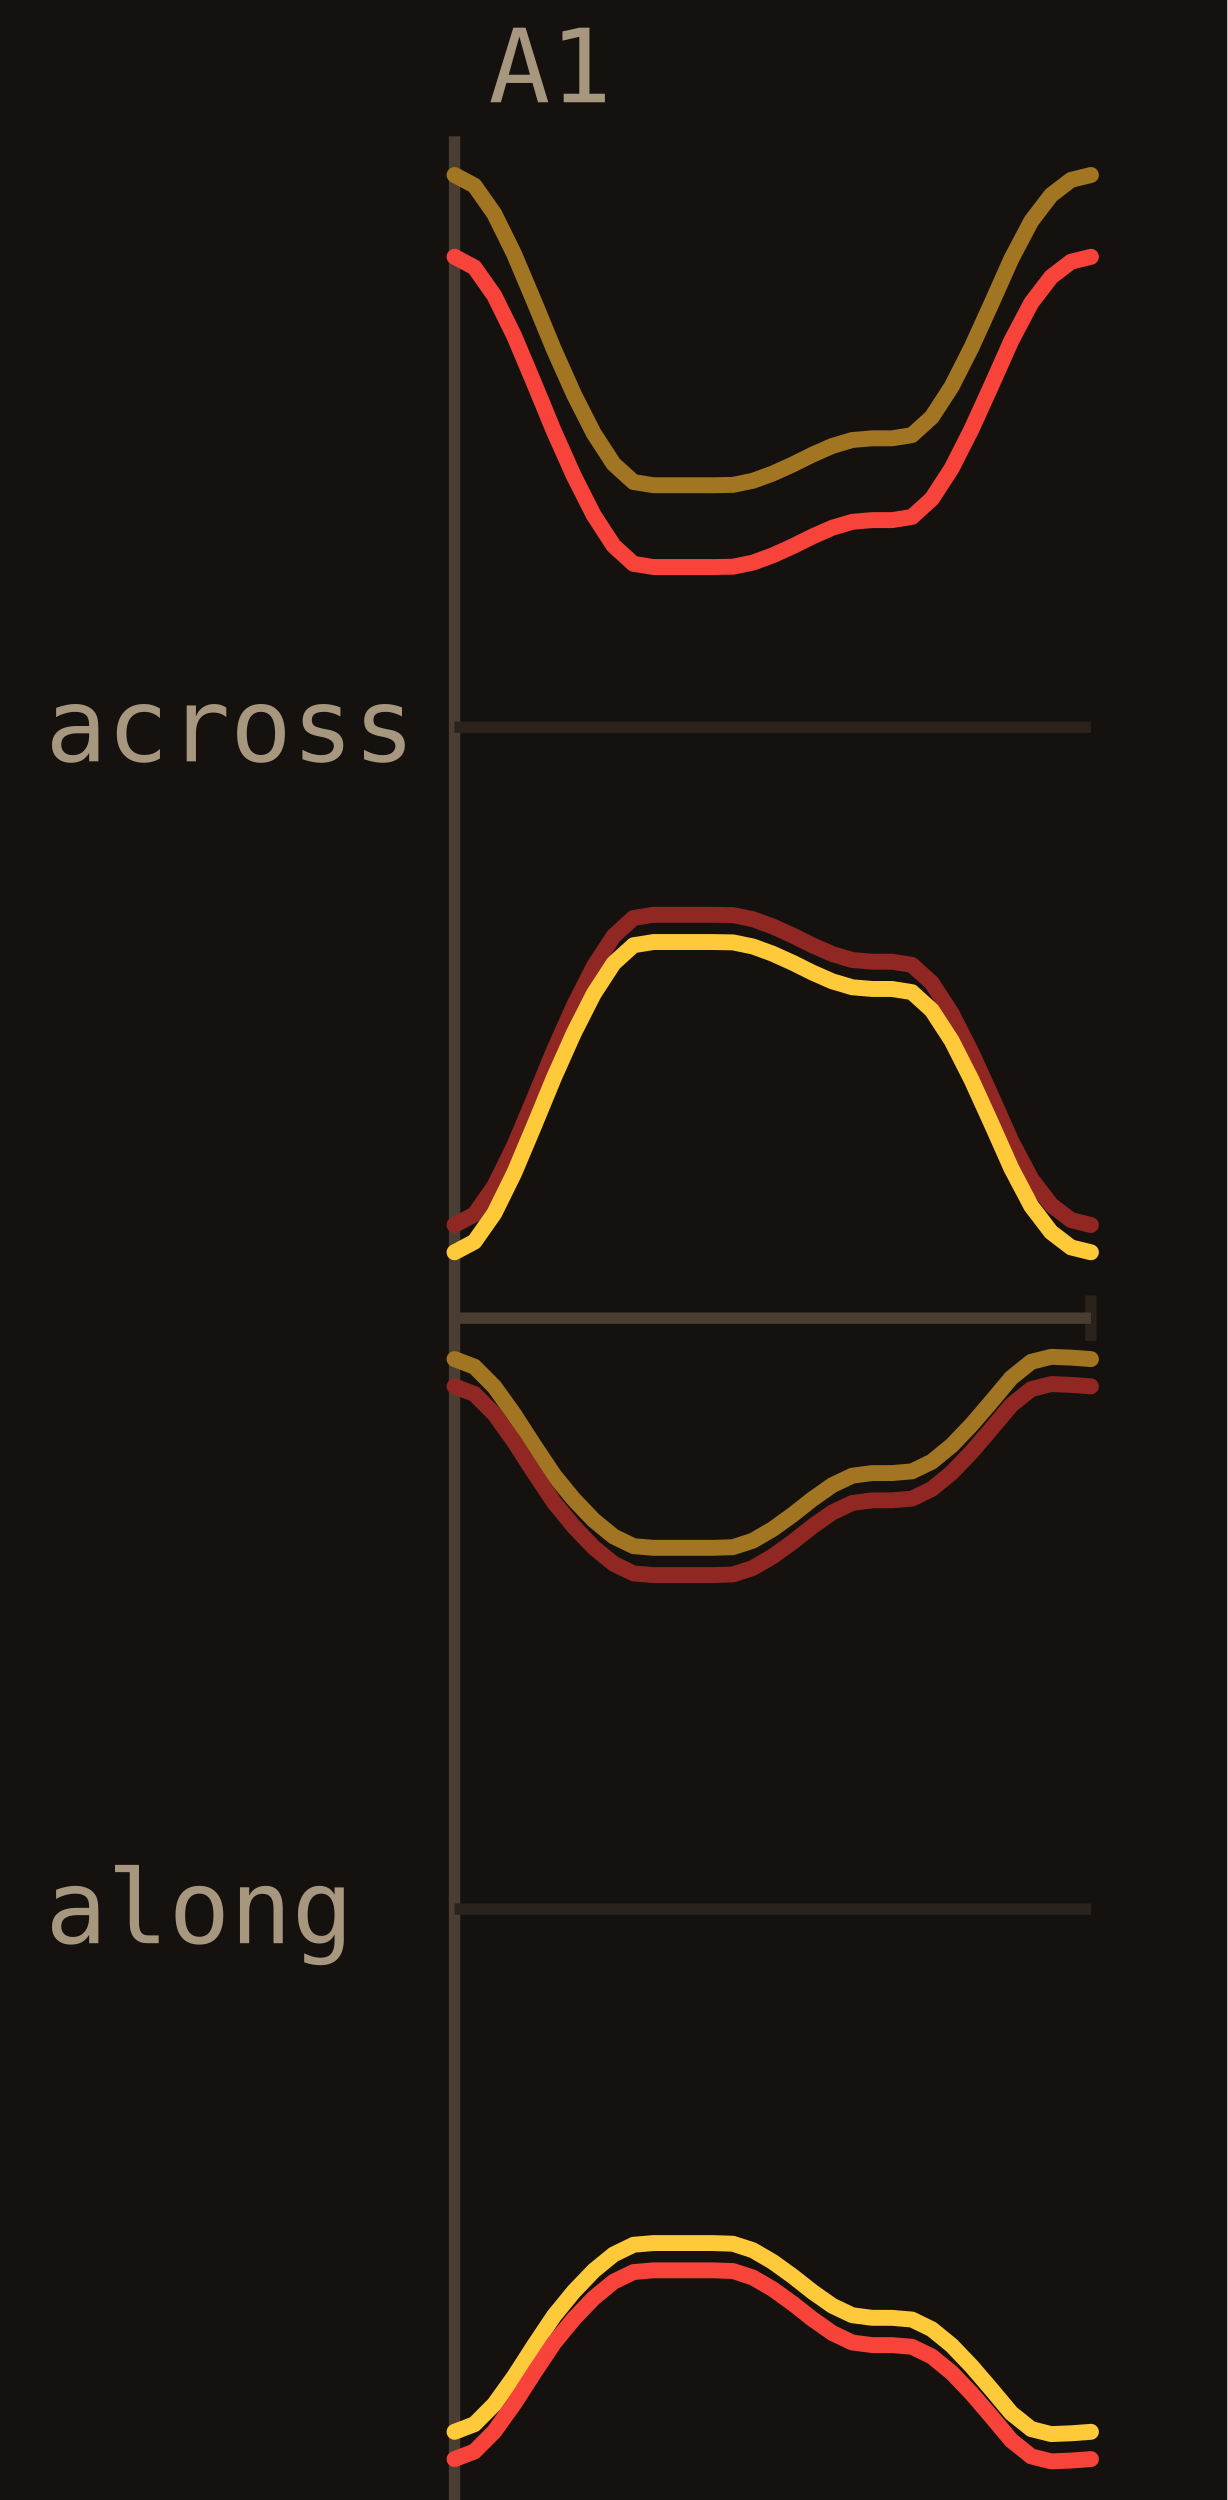
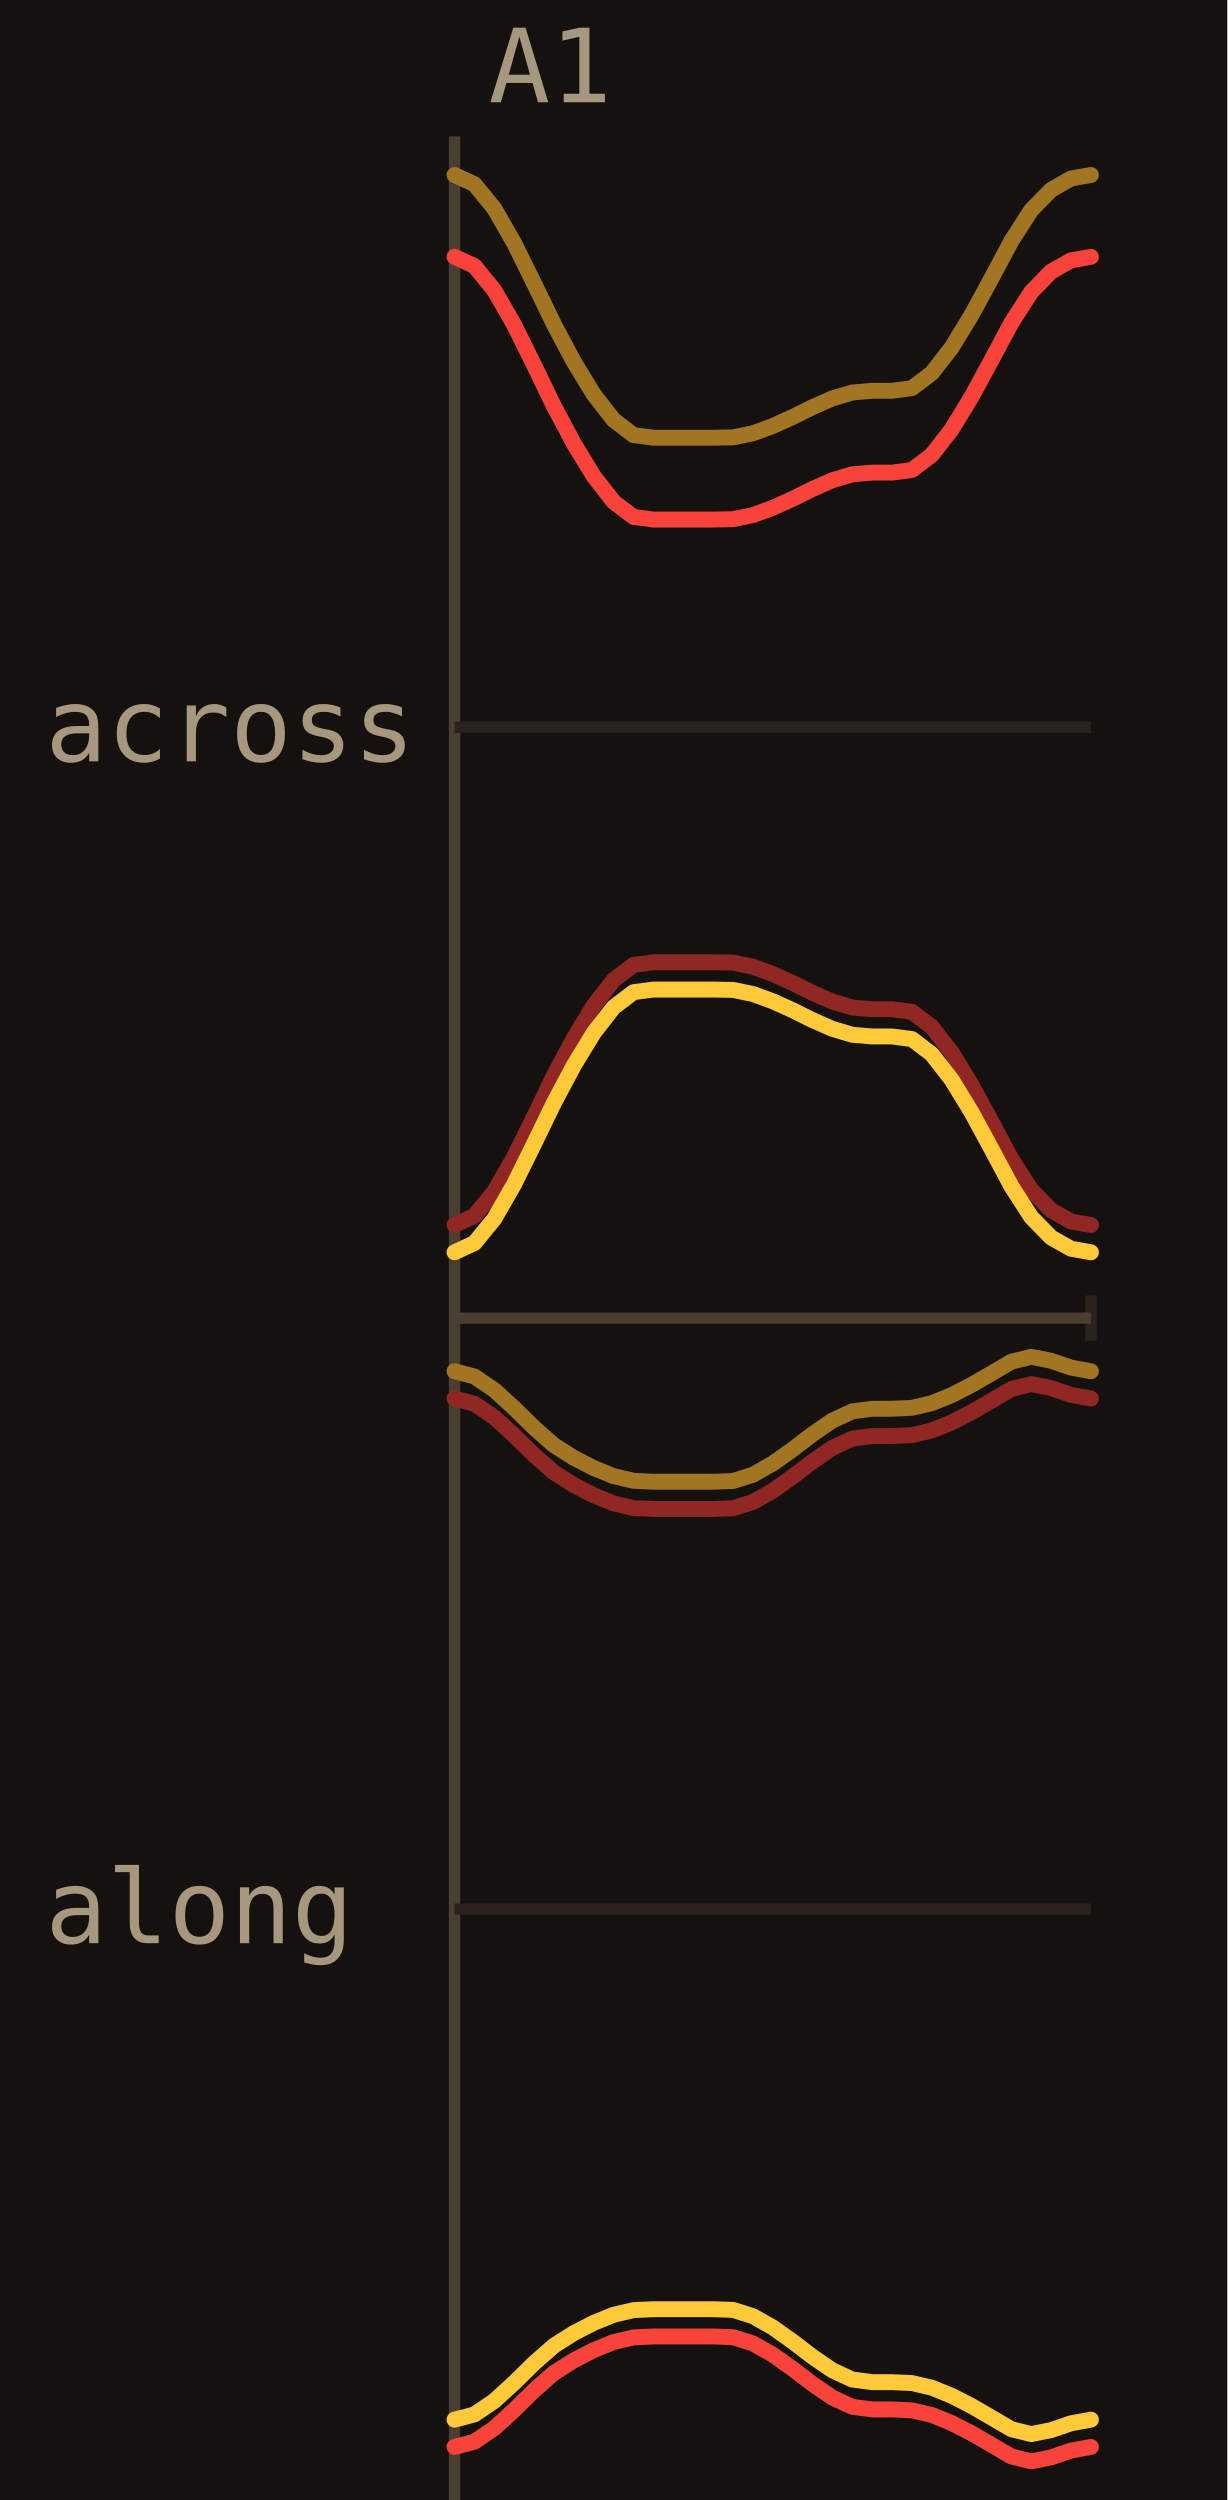
<svg xmlns="http://www.w3.org/2000/svg" viewBox="0 0 108 220" width="108" height="220" role="img">
  <rect width="108" height="220" fill="#14110f" />
  <path d="M40 12L40 220" stroke="#4a3d31" stroke-width="1" fill="none" />
  <path d="M96 114L96 118" stroke="#2a221c" stroke-width="1" fill="none" />
  <path d="M40 64L96 64" stroke="#2a221c" stroke-width="1" fill="none" />
  <text x="4" y="67" fill="#a8977f" font-size="9" font-family="ui-monospace, Menlo, monospace">across</text>
  <path d="M40 168L96 168" stroke="#2a221c" stroke-width="1" fill="none" />
  <text x="4" y="171" fill="#a8977f" font-size="9" font-family="ui-monospace, Menlo, monospace">along</text>
  <path d="M40 116L96 116" stroke="#4a3d31" stroke-width="1" fill="none" />
  <text x="43" y="9" fill="#a8977f" font-size="9" font-family="ui-monospace, Menlo, monospace">A1</text>
-   <path d="M40 15.4L41.75 16.33L43.5 18.82L45.25 22.37L47 26.52L48.75 30.77L50.5 34.69L52.25 38.14L54 40.83L55.75 42.42L57.5 42.7L59.25 42.7L61 42.7L62.75 42.7L64.5 42.67L66.25 42.31L68 41.67L69.75 40.88L71.5 40.01L73.25 39.24L75 38.72L76.75 38.57L78.5 38.57L80.25 38.29L82 36.7L83.75 34.01L85.5 30.56L87.25 26.71L89 22.78L90.75 19.46L92.5 17.17L94.25 15.83L96 15.4" fill="none" stroke="#a17521" stroke-width="1.4" stroke-linecap="round" stroke-linejoin="round" />
-   <path d="M40 107.8L41.75 106.87L43.5 104.38L45.25 100.83L47 96.68L48.75 92.43L50.5 88.51L52.25 85.06L54 82.37L55.75 80.78L57.5 80.5L59.25 80.5L61 80.5L62.75 80.5L64.5 80.53L66.25 80.89L68 81.53L69.75 82.32L71.5 83.19L73.25 83.96L75 84.48L76.75 84.63L78.5 84.63L80.25 84.91L82 86.5L83.75 89.19L85.5 92.64L87.25 96.49L89 100.42L90.75 103.74L92.5 106.03L94.25 107.37L96 107.8" fill="none" stroke="#902722" stroke-width="1.4" stroke-linecap="round" stroke-linejoin="round" />
-   <path d="M40 110.2L41.75 109.27L43.5 106.78L45.25 103.23L47 99.08L48.75 94.83L50.5 90.91L52.25 87.46L54 84.77L55.75 83.18L57.5 82.9L59.25 82.9L61 82.9L62.75 82.9L64.5 82.93L66.25 83.29L68 83.93L69.75 84.72L71.5 85.59L73.25 86.36L75 86.88L76.75 87.03L78.5 87.03L80.25 87.31L82 88.9L83.75 91.59L85.5 95.04L87.25 98.89L89 102.82L90.75 106.14L92.5 108.43L94.25 109.77L96 110.2" fill="none" stroke="#ffca39" stroke-width="1.4" stroke-linecap="round" stroke-linejoin="round" />
-   <path d="M40 22.6L41.75 23.53L43.5 26.02L45.25 29.57L47 33.72L48.75 37.97L50.5 41.89L52.25 45.34L54 48.03L55.75 49.62L57.5 49.9L59.25 49.9L61 49.9L62.75 49.9L64.5 49.87L66.25 49.51L68 48.87L69.75 48.08L71.5 47.21L73.25 46.44L75 45.92L76.75 45.77L78.5 45.77L80.25 45.49L82 43.9L83.75 41.21L85.5 37.76L87.25 33.91L89 29.98L90.75 26.66L92.5 24.37L94.25 23.03L96 22.6" fill="none" stroke="#f8433a" stroke-width="1.4" stroke-linecap="round" stroke-linejoin="round" />
-   <path d="M40 119.6L41.75 120.27L43.5 122.03L45.25 124.47L47 127.19L48.75 129.81L50.5 131.95L52.25 133.78L54 135.21L55.75 136.06L57.5 136.21L59.25 136.21L61 136.21L62.75 136.21L64.5 136.15L66.25 135.58L68 134.56L69.75 133.3L71.5 131.92L73.25 130.69L75 129.86L76.75 129.63L78.5 129.63L80.25 129.48L82 128.63L83.75 127.2L85.5 125.37L87.25 123.33L89 121.24L90.75 119.84L92.5 119.4L94.25 119.47L96 119.6" fill="none" stroke="#a17521" stroke-width="1.4" stroke-linecap="round" stroke-linejoin="round" />
-   <path d="M40 122L41.75 122.67L43.5 124.43L45.25 126.87L47 129.59L48.75 132.21L50.5 134.35L52.25 136.18L54 137.61L55.75 138.46L57.5 138.61L59.25 138.61L61 138.61L62.75 138.61L64.5 138.55L66.25 137.98L68 136.96L69.75 135.7L71.5 134.32L73.25 133.09L75 132.26L76.75 132.03L78.5 132.03L80.25 131.88L82 131.03L83.75 129.6L85.5 127.77L87.25 125.73L89 123.64L90.75 122.24L92.5 121.8L94.25 121.87L96 122" fill="none" stroke="#902722" stroke-width="1.4" stroke-linecap="round" stroke-linejoin="round" />
-   <path d="M40 214L41.75 213.33L43.5 211.57L45.25 209.13L47 206.41L48.75 203.79L50.5 201.65L52.25 199.82L54 198.39L55.75 197.54L57.5 197.39L59.25 197.39L61 197.39L62.75 197.39L64.5 197.45L66.25 198.02L68 199.04L69.75 200.3L71.5 201.68L73.25 202.91L75 203.74L76.75 203.97L78.5 203.97L80.25 204.12L82 204.97L83.75 206.4L85.5 208.23L87.25 210.27L89 212.36L90.75 213.76L92.5 214.2L94.25 214.13L96 214" fill="none" stroke="#ffca39" stroke-width="1.4" stroke-linecap="round" stroke-linejoin="round" />
-   <path d="M40 216.4L41.75 215.73L43.5 213.97L45.25 211.53L47 208.81L48.75 206.19L50.5 204.05L52.25 202.22L54 200.79L55.75 199.94L57.5 199.79L59.25 199.79L61 199.79L62.75 199.79L64.5 199.85L66.25 200.42L68 201.44L69.75 202.7L71.5 204.08L73.25 205.31L75 206.14L76.75 206.37L78.5 206.37L80.25 206.52L82 207.37L83.75 208.8L85.5 210.63L87.25 212.67L89 214.76L90.75 216.16L92.5 216.6L94.25 216.53L96 216.4" fill="none" stroke="#f8433a" stroke-width="1.4" stroke-linecap="round" stroke-linejoin="round" />
+   <path d="M40 15.4L41.75 16.21L43.5 18.35L45.25 21.4L47 24.94L48.75 28.55L50.5 31.84L52.25 34.71L54 36.96L55.75 38.29L57.5 38.52L59.25 38.52L61 38.52L62.75 38.52L64.5 38.49L66.25 38.13L68 37.49L69.75 36.7L71.5 35.83L73.25 35.06L75 34.54L76.75 34.39L78.5 34.39L80.25 34.16L82 32.83L83.75 30.58L85.5 27.71L87.25 24.49L89 21.21L90.75 18.49L92.5 16.7L94.25 15.71L96 15.4" fill="none" stroke="#a17521" stroke-width="1.4" stroke-linecap="round" stroke-linejoin="round" />
+   <path d="M40 107.8L41.75 106.99L43.5 104.85L45.25 101.8L47 98.26L48.75 94.65L50.5 91.36L52.25 88.49L54 86.24L55.75 84.91L57.5 84.68L59.25 84.68L61 84.68L62.75 84.68L64.5 84.71L66.25 85.07L68 85.71L69.75 86.5L71.5 87.37L73.25 88.14L75 88.66L76.75 88.81L78.5 88.81L80.25 89.04L82 90.37L83.75 92.62L85.5 95.49L87.25 98.71L89 101.99L90.75 104.71L92.5 106.5L94.25 107.49L96 107.8" fill="none" stroke="#902722" stroke-width="1.4" stroke-linecap="round" stroke-linejoin="round" />
+   <path d="M40 110.2L41.75 109.39L43.5 107.25L45.25 104.2L47 100.66L48.75 97.05L50.5 93.76L52.25 90.89L54 88.64L55.75 87.31L57.5 87.08L59.25 87.08L61 87.08L62.75 87.08L64.5 87.11L66.25 87.47L68 88.11L69.75 88.9L71.5 89.77L73.25 90.54L75 91.06L76.75 91.21L78.5 91.21L80.25 91.44L82 92.77L83.75 95.02L85.5 97.89L87.25 101.11L89 104.39L90.75 107.11L92.5 108.9L94.25 109.89L96 110.2" fill="none" stroke="#ffca39" stroke-width="1.4" stroke-linecap="round" stroke-linejoin="round" />
+   <path d="M40 22.6L41.75 23.41L43.5 25.55L45.25 28.6L47 32.14L48.75 35.75L50.5 39.04L52.25 41.91L54 44.16L55.75 45.49L57.5 45.72L59.25 45.72L61 45.72L62.75 45.72L64.5 45.69L66.25 45.33L68 44.69L69.75 43.9L71.5 43.03L73.25 42.26L75 41.74L76.75 41.59L78.5 41.59L80.25 41.36L82 40.03L83.75 37.78L85.5 34.91L87.25 31.69L89 28.41L90.75 25.69L92.5 23.9L94.25 22.91L96 22.6" fill="none" stroke="#f8433a" stroke-width="1.4" stroke-linecap="round" stroke-linejoin="round" />
+   <path d="M40 120.67L41.75 121.13L43.5 122.32L45.25 123.92L47 125.64L48.75 127.18L50.5 128.29L52.25 129.19L54 129.9L55.75 130.31L57.5 130.39L59.25 130.39L61 130.39L62.75 130.39L64.5 130.33L66.25 129.78L68 128.79L69.75 127.55L71.5 126.21L73.25 125.01L75 124.2L76.75 123.97L78.5 123.97L80.25 123.89L82 123.48L83.75 122.77L85.5 121.87L87.25 120.86L89 119.83L90.75 119.4L92.5 119.75L94.25 120.35L96 120.67" fill="none" stroke="#a17521" stroke-width="1.4" stroke-linecap="round" stroke-linejoin="round" />
+   <path d="M40 123.07L41.75 123.53L43.5 124.72L45.25 126.32L47 128.04L48.75 129.58L50.5 130.69L52.25 131.59L54 132.3L55.75 132.71L57.5 132.79L59.25 132.79L61 132.79L62.75 132.79L64.5 132.73L66.25 132.18L68 131.19L69.75 129.95L71.5 128.61L73.25 127.41L75 126.6L76.75 126.37L78.5 126.37L80.25 126.29L82 125.88L83.75 125.17L85.5 124.27L87.25 123.26L89 122.23L90.75 121.8L92.5 122.15L94.25 122.75L96 123.07" fill="none" stroke="#902722" stroke-width="1.4" stroke-linecap="round" stroke-linejoin="round" />
+   <path d="M40 212.93L41.75 212.47L43.5 211.28L45.25 209.68L47 207.96L48.75 206.42L50.5 205.31L52.25 204.41L54 203.7L55.75 203.29L57.5 203.21L59.25 203.21L61 203.21L62.75 203.21L64.5 203.27L66.25 203.82L68 204.81L69.75 206.05L71.5 207.39L73.25 208.59L75 209.4L76.75 209.63L78.5 209.63L80.25 209.71L82 210.12L83.75 210.83L85.5 211.73L87.25 212.74L89 213.77L90.75 214.2L92.5 213.85L94.25 213.25L96 212.93" fill="none" stroke="#ffca39" stroke-width="1.4" stroke-linecap="round" stroke-linejoin="round" />
+   <path d="M40 215.33L41.75 214.87L43.5 213.68L45.25 212.08L47 210.36L48.75 208.82L50.5 207.71L52.25 206.81L54 206.1L55.75 205.69L57.5 205.61L59.25 205.61L61 205.61L62.75 205.61L64.5 205.67L66.25 206.22L68 207.21L69.75 208.45L71.5 209.79L73.25 210.99L75 211.8L76.75 212.03L78.5 212.03L80.25 212.11L82 212.52L83.75 213.23L85.5 214.13L87.25 215.14L89 216.17L90.75 216.6L92.5 216.25L94.25 215.65L96 215.33" fill="none" stroke="#f8433a" stroke-width="1.4" stroke-linecap="round" stroke-linejoin="round" />
</svg>
